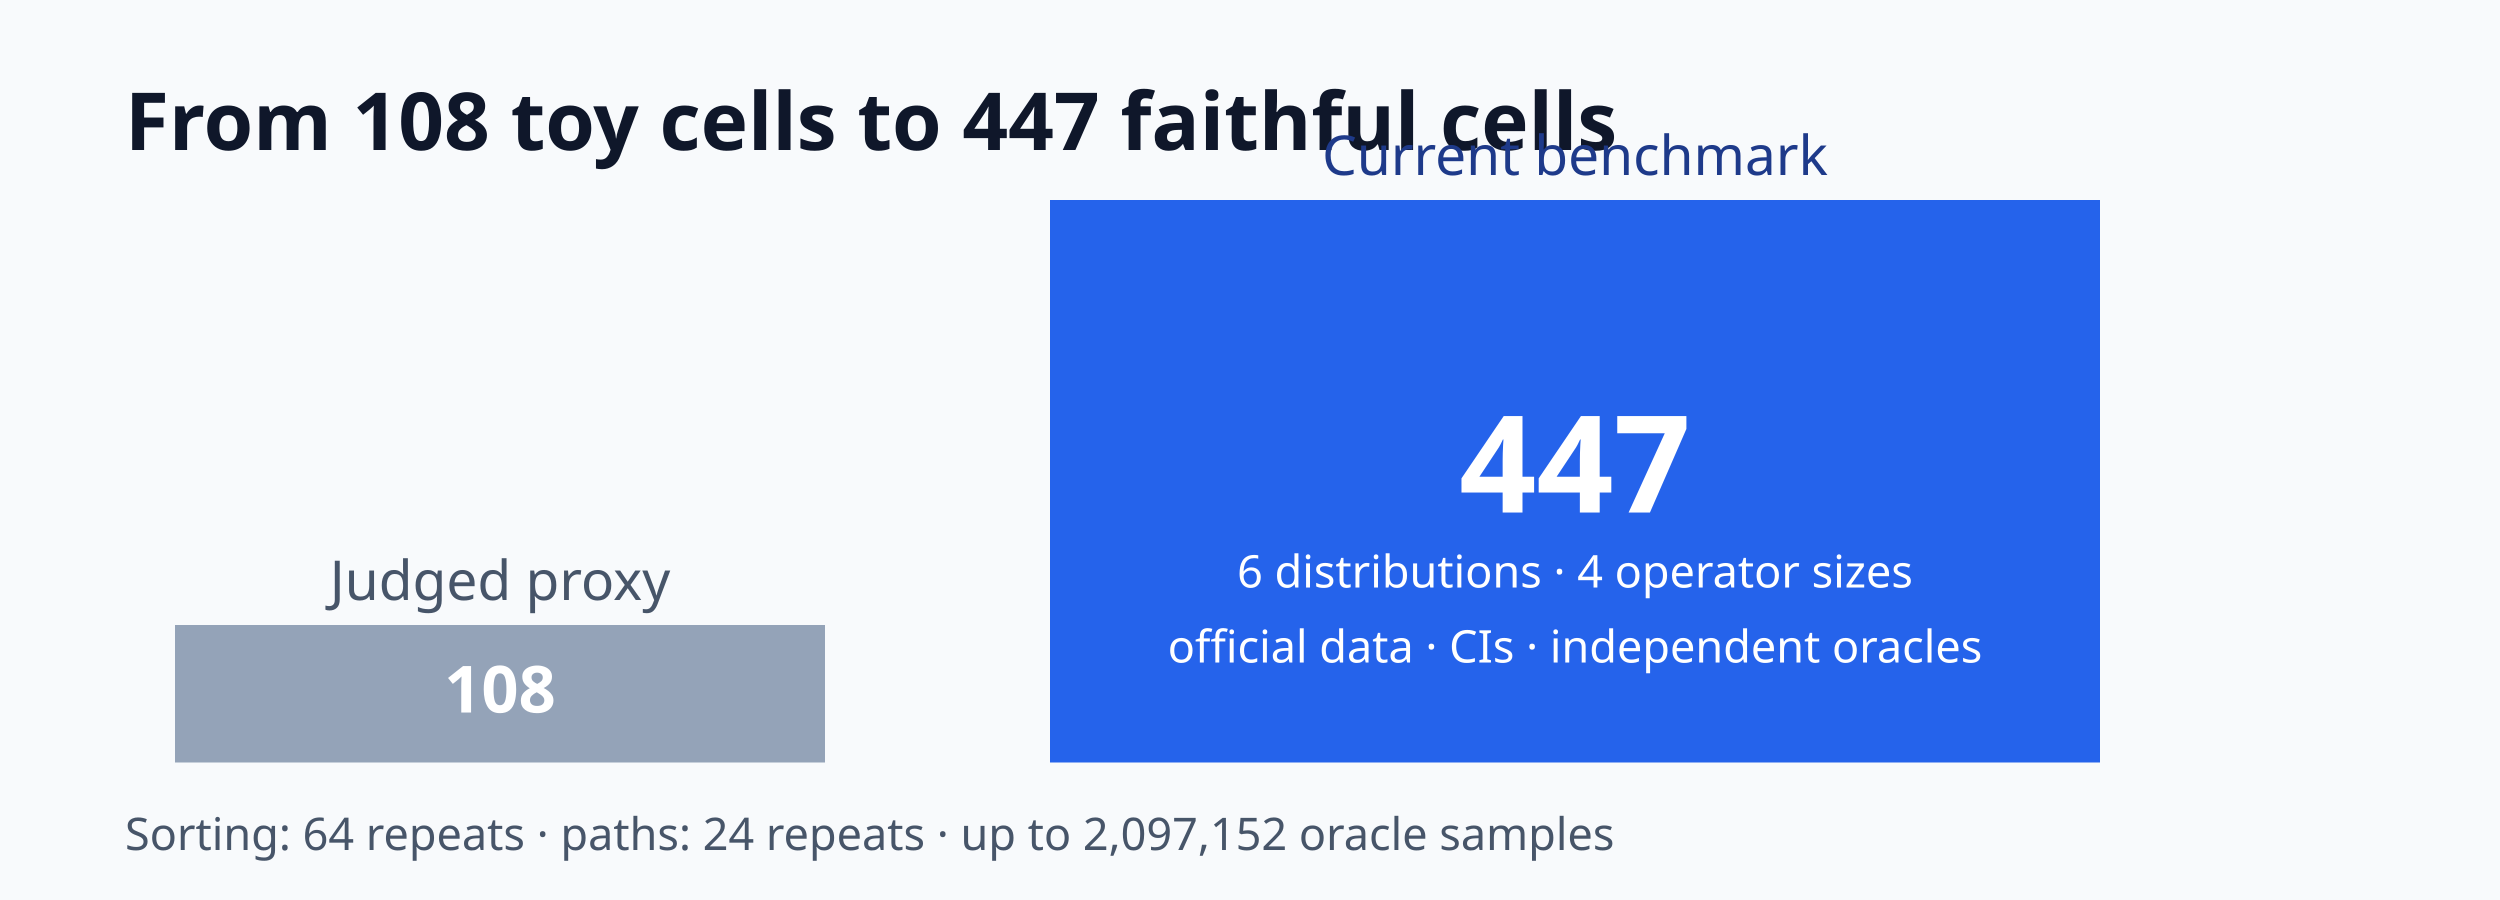
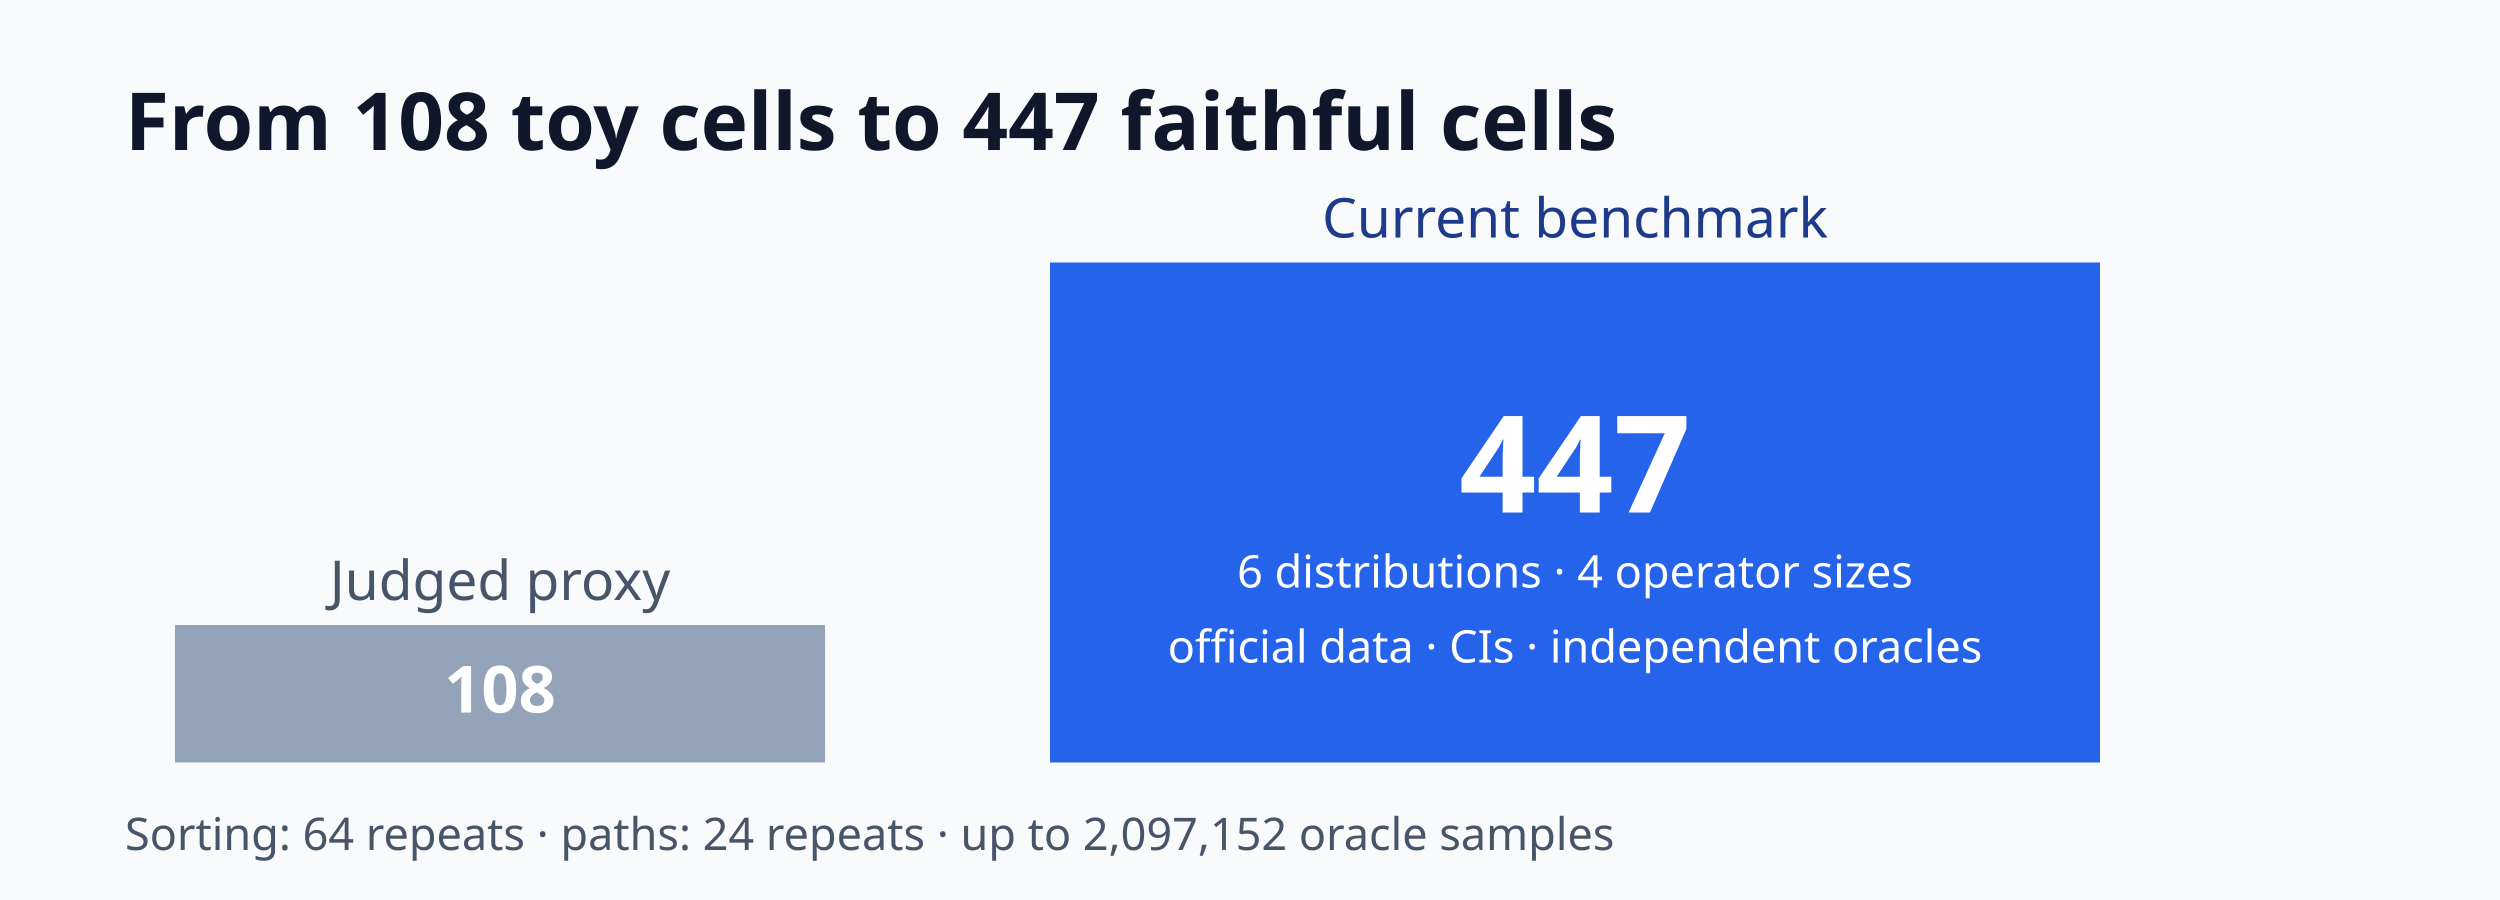
<svg xmlns="http://www.w3.org/2000/svg" viewBox="0 0 1000 360" role="img">
  <rect width="1000" height="360" fill="#f8fafc" />
  <text x="50" y="60" font-family="sans-serif" font-size="32" font-weight="700" fill="#0f172a">From 108 toy cells to 447 faithful cells</text>
  <g font-family="sans-serif">
    <rect x="70" y="250" width="260" height="55" fill="#94a3b8" />
-     <rect x="420" y="80" width="420" height="225" fill="#2563eb" />
+     <rect x="420" y="105" width="420" height="200" fill="#2563eb" />
    <text x="200" y="240" text-anchor="middle" font-size="22" fill="#475569">Judged proxy</text>
    <text x="200" y="285" text-anchor="middle" font-size="26" fill="white" font-weight="700">108</text>
-     <text x="630" y="70" text-anchor="middle" font-size="22" fill="#1e3a8a">Current benchmark</text>
+     <text x="630" y="95" text-anchor="middle" font-size="22" fill="#1e3a8a">Current benchmark</text>
    <text x="630" y="205" text-anchor="middle" font-size="54" fill="white" font-weight="700">447</text>
    <text x="630" y="235" text-anchor="middle" font-size="18" fill="white">6 distributions · 4 operator sizes</text>
    <text x="630" y="265" text-anchor="middle" font-size="18" fill="white">official data · CIs · independent oracles</text>
  </g>
  <text x="50" y="340" font-family="sans-serif" font-size="18" fill="#475569">Sorting: 64 repeats · paths: 24 repeats · up to 2,097,152 oracle samples</text>
</svg>
